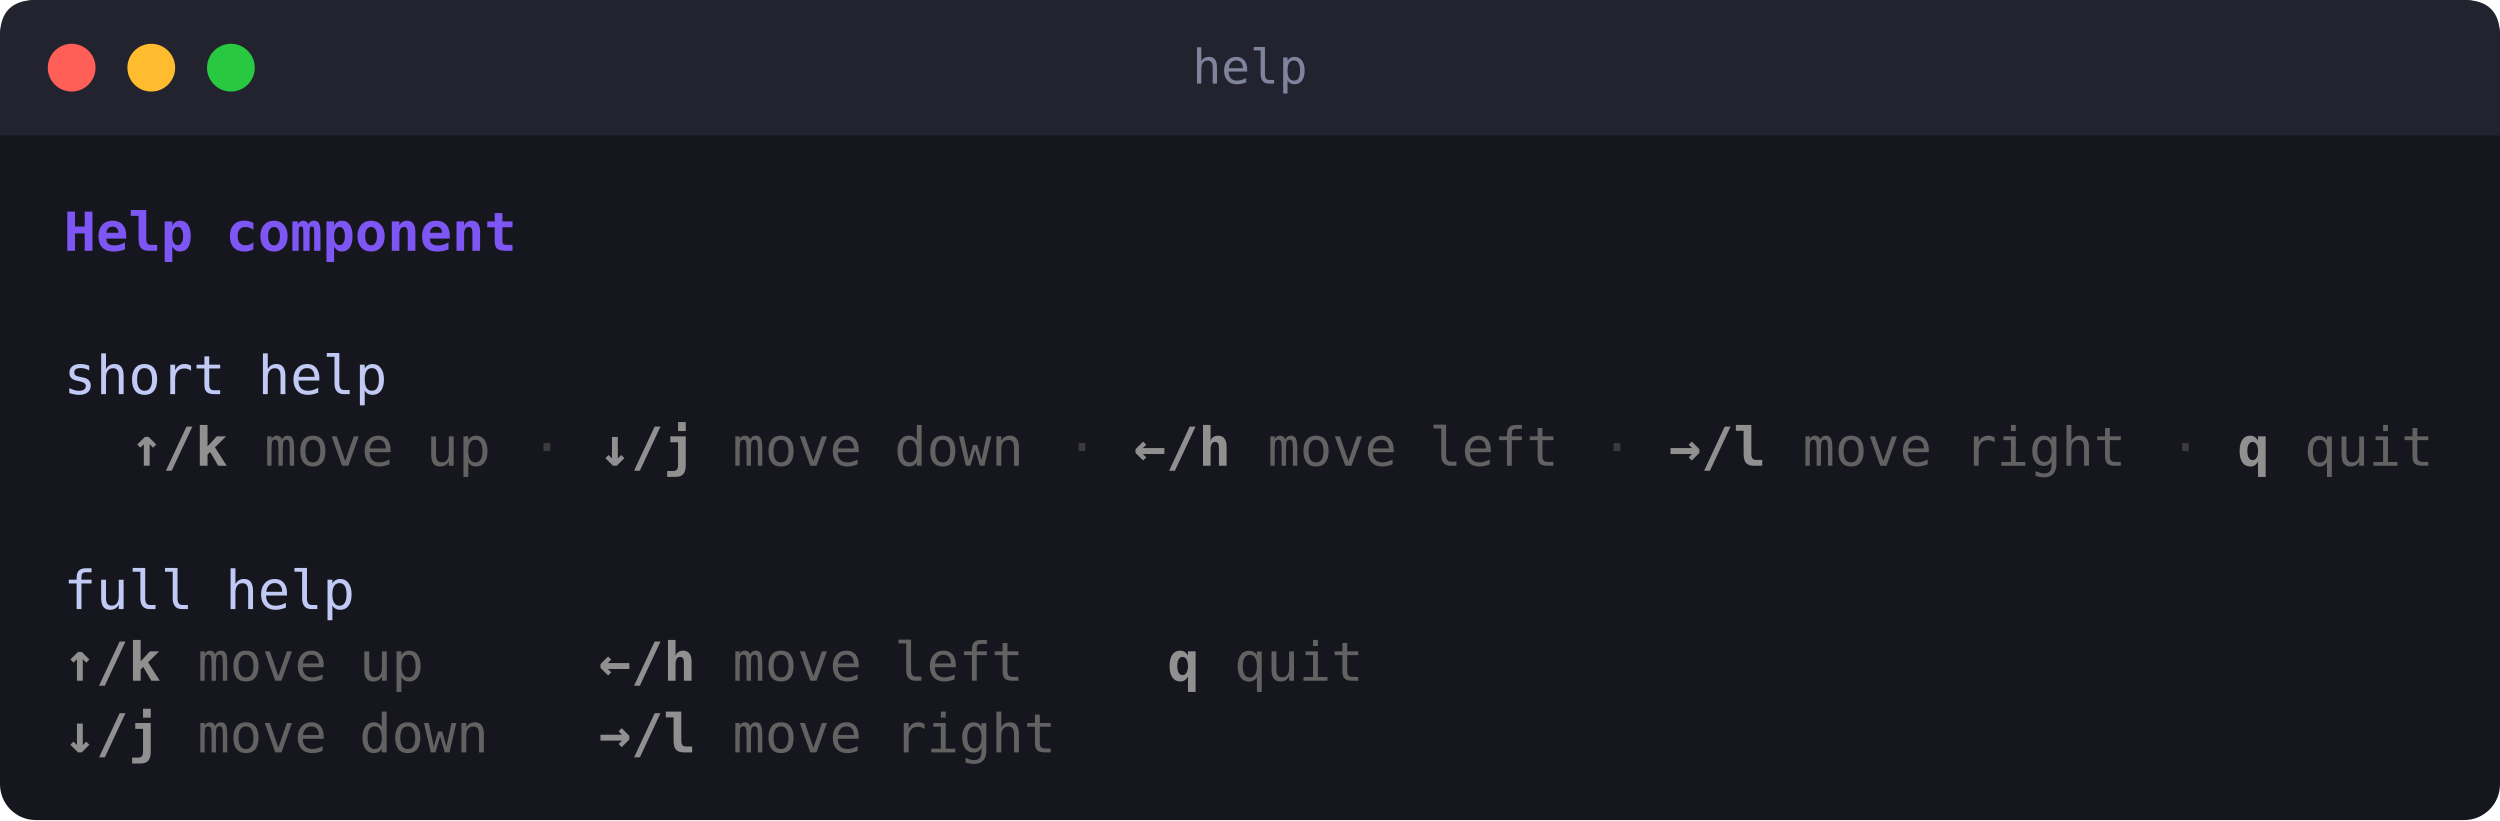
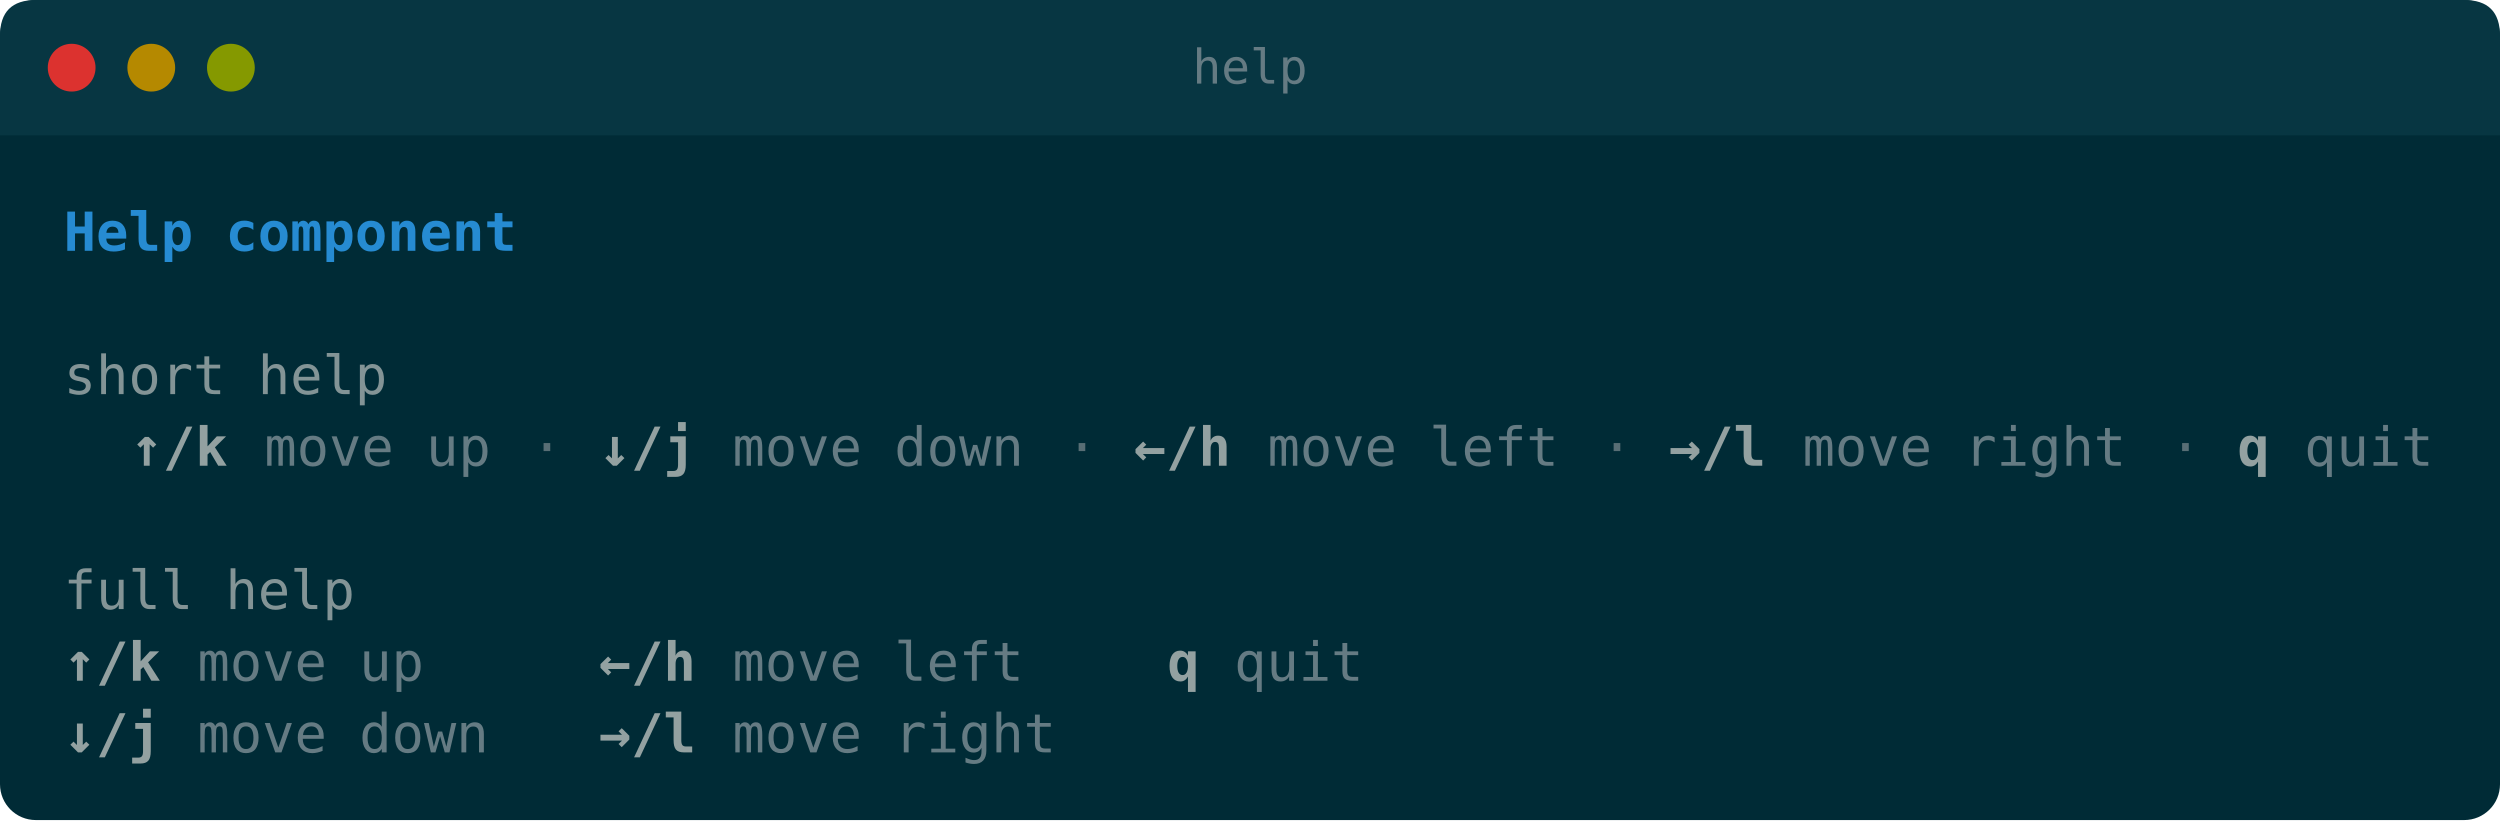
<svg xmlns="http://www.w3.org/2000/svg" width="628" height="206" viewBox="0 0 628 206" font-family="'SFMono-Regular', 'JetBrains Mono', 'Fira Code', 'Cascadia Code', Menlo, Consolas, 'DejaVu Sans Mono', monospace" font-size="13.5">
-   <rect x="0" y="0" width="628" height="206" rx="9.0" fill="#16161e" />
-   <path d="M0 9.0 Q0 0 9.0 0 H619.0 Q628 0 628 9.0 V34 H0 Z" fill="#22232f" />
-   <circle cx="18" cy="17" r="6" fill="#ff5f56" />
-   <circle cx="38" cy="17" r="6" fill="#febc2e" />
-   <circle cx="58" cy="17" r="6" fill="#28c840" />
-   <text x="314" y="21" text-anchor="middle" fill="#7f849c" font-size="12">help</text>
+   <rect x="0" y="0" width="628" height="206" rx="9.0" fill="#002b36" />
+   <path d="M0 9.0 Q0 0 9.0 0 H619.0 Q628 0 628 9.0 V34 H0 Z" fill="#073642" />
+   <circle cx="18" cy="17" r="6" fill="#dc322f" />
+   <circle cx="38" cy="17" r="6" fill="#b58900" />
+   <circle cx="58" cy="17" r="6" fill="#859900" />
+   <text x="314" y="21" text-anchor="middle" fill="#657b83" font-size="12">help</text>
  <text y="63.0" xml:space="preserve">
-     <tspan x="16.0" textLength="117.6" fill="#7d56f4" font-weight="bold">Help component</tspan>
+     <tspan x="16.0" textLength="117.6" fill="#268bd2" font-weight="bold">Help component</tspan>
  </text>
  <text y="99.0" xml:space="preserve">
-     <tspan x="16.0" textLength="84.0" fill="#c0caf5">short help</tspan>
+     <tspan x="16.0" textLength="84.0" fill="#839496">short help</tspan>
  </text>
  <text y="117.0" xml:space="preserve">
-     <tspan x="16.0" textLength="16.8" fill="#c0caf5">  </tspan>
-     <tspan x="32.8" textLength="25.2" fill="#909090" font-weight="bold">↑/k</tspan>
-     <tspan x="58.0" textLength="8.4" fill="#c0caf5"> </tspan>
-     <tspan x="66.4" textLength="58.8" fill="#626262">move up</tspan>
-     <tspan x="125.2" textLength="25.2" fill="#3c3c3c"> · </tspan>
-     <tspan x="150.4" textLength="25.2" fill="#909090" font-weight="bold">↓/j</tspan>
-     <tspan x="175.6" textLength="8.4" fill="#c0caf5"> </tspan>
-     <tspan x="184.0" textLength="75.6" fill="#626262">move down</tspan>
-     <tspan x="259.6" textLength="25.2" fill="#3c3c3c"> · </tspan>
-     <tspan x="284.8" textLength="25.2" fill="#909090" font-weight="bold">←/h</tspan>
-     <tspan x="310.0" textLength="8.4" fill="#c0caf5"> </tspan>
-     <tspan x="318.4" textLength="75.6" fill="#626262">move left</tspan>
-     <tspan x="394.0" textLength="25.2" fill="#3c3c3c"> · </tspan>
-     <tspan x="419.2" textLength="25.2" fill="#909090" font-weight="bold">→/l</tspan>
-     <tspan x="444.4" textLength="8.4" fill="#c0caf5"> </tspan>
-     <tspan x="452.8" textLength="84.0" fill="#626262">move right</tspan>
-     <tspan x="536.8" textLength="25.2" fill="#3c3c3c"> · </tspan>
-     <tspan x="562.0" textLength="8.4" fill="#909090" font-weight="bold">q</tspan>
-     <tspan x="570.4" textLength="8.4" fill="#c0caf5"> </tspan>
-     <tspan x="578.8" textLength="33.6" fill="#626262">quit</tspan>
+     <tspan x="16.0" textLength="16.8" fill="#839496">  </tspan>
+     <tspan x="32.8" textLength="25.2" fill="#93a1a1" font-weight="bold">↑/k</tspan>
+     <tspan x="58.0" textLength="8.4" fill="#839496"> </tspan>
+     <tspan x="66.4" textLength="58.8" fill="#657b83">move up</tspan>
+     <tspan x="125.2" textLength="25.2" fill="#586e75"> · </tspan>
+     <tspan x="150.4" textLength="25.2" fill="#93a1a1" font-weight="bold">↓/j</tspan>
+     <tspan x="175.6" textLength="8.4" fill="#839496"> </tspan>
+     <tspan x="184.0" textLength="75.6" fill="#657b83">move down</tspan>
+     <tspan x="259.6" textLength="25.2" fill="#586e75"> · </tspan>
+     <tspan x="284.8" textLength="25.2" fill="#93a1a1" font-weight="bold">←/h</tspan>
+     <tspan x="310.0" textLength="8.4" fill="#839496"> </tspan>
+     <tspan x="318.4" textLength="75.6" fill="#657b83">move left</tspan>
+     <tspan x="394.0" textLength="25.2" fill="#586e75"> · </tspan>
+     <tspan x="419.2" textLength="25.2" fill="#93a1a1" font-weight="bold">→/l</tspan>
+     <tspan x="444.4" textLength="8.4" fill="#839496"> </tspan>
+     <tspan x="452.8" textLength="84.0" fill="#657b83">move right</tspan>
+     <tspan x="536.8" textLength="25.2" fill="#586e75"> · </tspan>
+     <tspan x="562.0" textLength="8.4" fill="#93a1a1" font-weight="bold">q</tspan>
+     <tspan x="570.4" textLength="8.4" fill="#839496"> </tspan>
+     <tspan x="578.8" textLength="33.6" fill="#657b83">quit</tspan>
  </text>
  <text y="153.0" xml:space="preserve">
-     <tspan x="16.0" textLength="75.6" fill="#c0caf5">full help</tspan>
+     <tspan x="16.0" textLength="75.6" fill="#839496">full help</tspan>
  </text>
  <text y="171.0" xml:space="preserve">
-     <tspan x="16.0" textLength="25.2" fill="#909090" font-weight="bold">↑/k</tspan>
-     <tspan x="41.2" textLength="8.4" fill="#c0caf5"> </tspan>
-     <tspan x="49.6" textLength="58.8" fill="#626262">move up</tspan>
-     <tspan x="108.4" textLength="42.0" fill="#c0caf5">     </tspan>
-     <tspan x="150.4" textLength="25.2" fill="#909090" font-weight="bold">←/h</tspan>
-     <tspan x="175.6" textLength="8.4" fill="#c0caf5"> </tspan>
-     <tspan x="184.0" textLength="75.6" fill="#626262">move left</tspan>
-     <tspan x="259.6" textLength="33.6" fill="#c0caf5">    </tspan>
-     <tspan x="293.2" textLength="8.4" fill="#909090" font-weight="bold">q</tspan>
-     <tspan x="301.6" textLength="8.4" fill="#c0caf5"> </tspan>
-     <tspan x="310.0" textLength="33.6" fill="#626262">quit</tspan>
+     <tspan x="16.0" textLength="25.2" fill="#93a1a1" font-weight="bold">↑/k</tspan>
+     <tspan x="41.2" textLength="8.4" fill="#839496"> </tspan>
+     <tspan x="49.6" textLength="58.8" fill="#657b83">move up</tspan>
+     <tspan x="108.4" textLength="42.0" fill="#839496">     </tspan>
+     <tspan x="150.4" textLength="25.2" fill="#93a1a1" font-weight="bold">←/h</tspan>
+     <tspan x="175.6" textLength="8.4" fill="#839496"> </tspan>
+     <tspan x="184.0" textLength="75.6" fill="#657b83">move left</tspan>
+     <tspan x="259.6" textLength="33.6" fill="#839496">    </tspan>
+     <tspan x="293.2" textLength="8.4" fill="#93a1a1" font-weight="bold">q</tspan>
+     <tspan x="301.6" textLength="8.4" fill="#839496"> </tspan>
+     <tspan x="310.0" textLength="33.6" fill="#657b83">quit</tspan>
  </text>
  <text y="189.0" xml:space="preserve">
-     <tspan x="16.0" textLength="25.2" fill="#909090" font-weight="bold">↓/j</tspan>
-     <tspan x="41.2" textLength="8.4" fill="#c0caf5"> </tspan>
-     <tspan x="49.6" textLength="75.6" fill="#626262">move down</tspan>
-     <tspan x="125.2" textLength="25.2" fill="#c0caf5">   </tspan>
-     <tspan x="150.4" textLength="25.2" fill="#909090" font-weight="bold">→/l</tspan>
-     <tspan x="175.6" textLength="8.4" fill="#c0caf5"> </tspan>
-     <tspan x="184.0" textLength="84.0" fill="#626262">move right</tspan>
-     <tspan x="268.0" textLength="75.6" fill="#c0caf5">         </tspan>
+     <tspan x="16.0" textLength="25.2" fill="#93a1a1" font-weight="bold">↓/j</tspan>
+     <tspan x="41.2" textLength="8.4" fill="#839496"> </tspan>
+     <tspan x="49.6" textLength="75.6" fill="#657b83">move down</tspan>
+     <tspan x="125.2" textLength="25.2" fill="#839496">   </tspan>
+     <tspan x="150.4" textLength="25.2" fill="#93a1a1" font-weight="bold">→/l</tspan>
+     <tspan x="175.6" textLength="8.4" fill="#839496"> </tspan>
+     <tspan x="184.0" textLength="84.0" fill="#657b83">move right</tspan>
+     <tspan x="268.0" textLength="75.6" fill="#839496">         </tspan>
  </text>
</svg>
